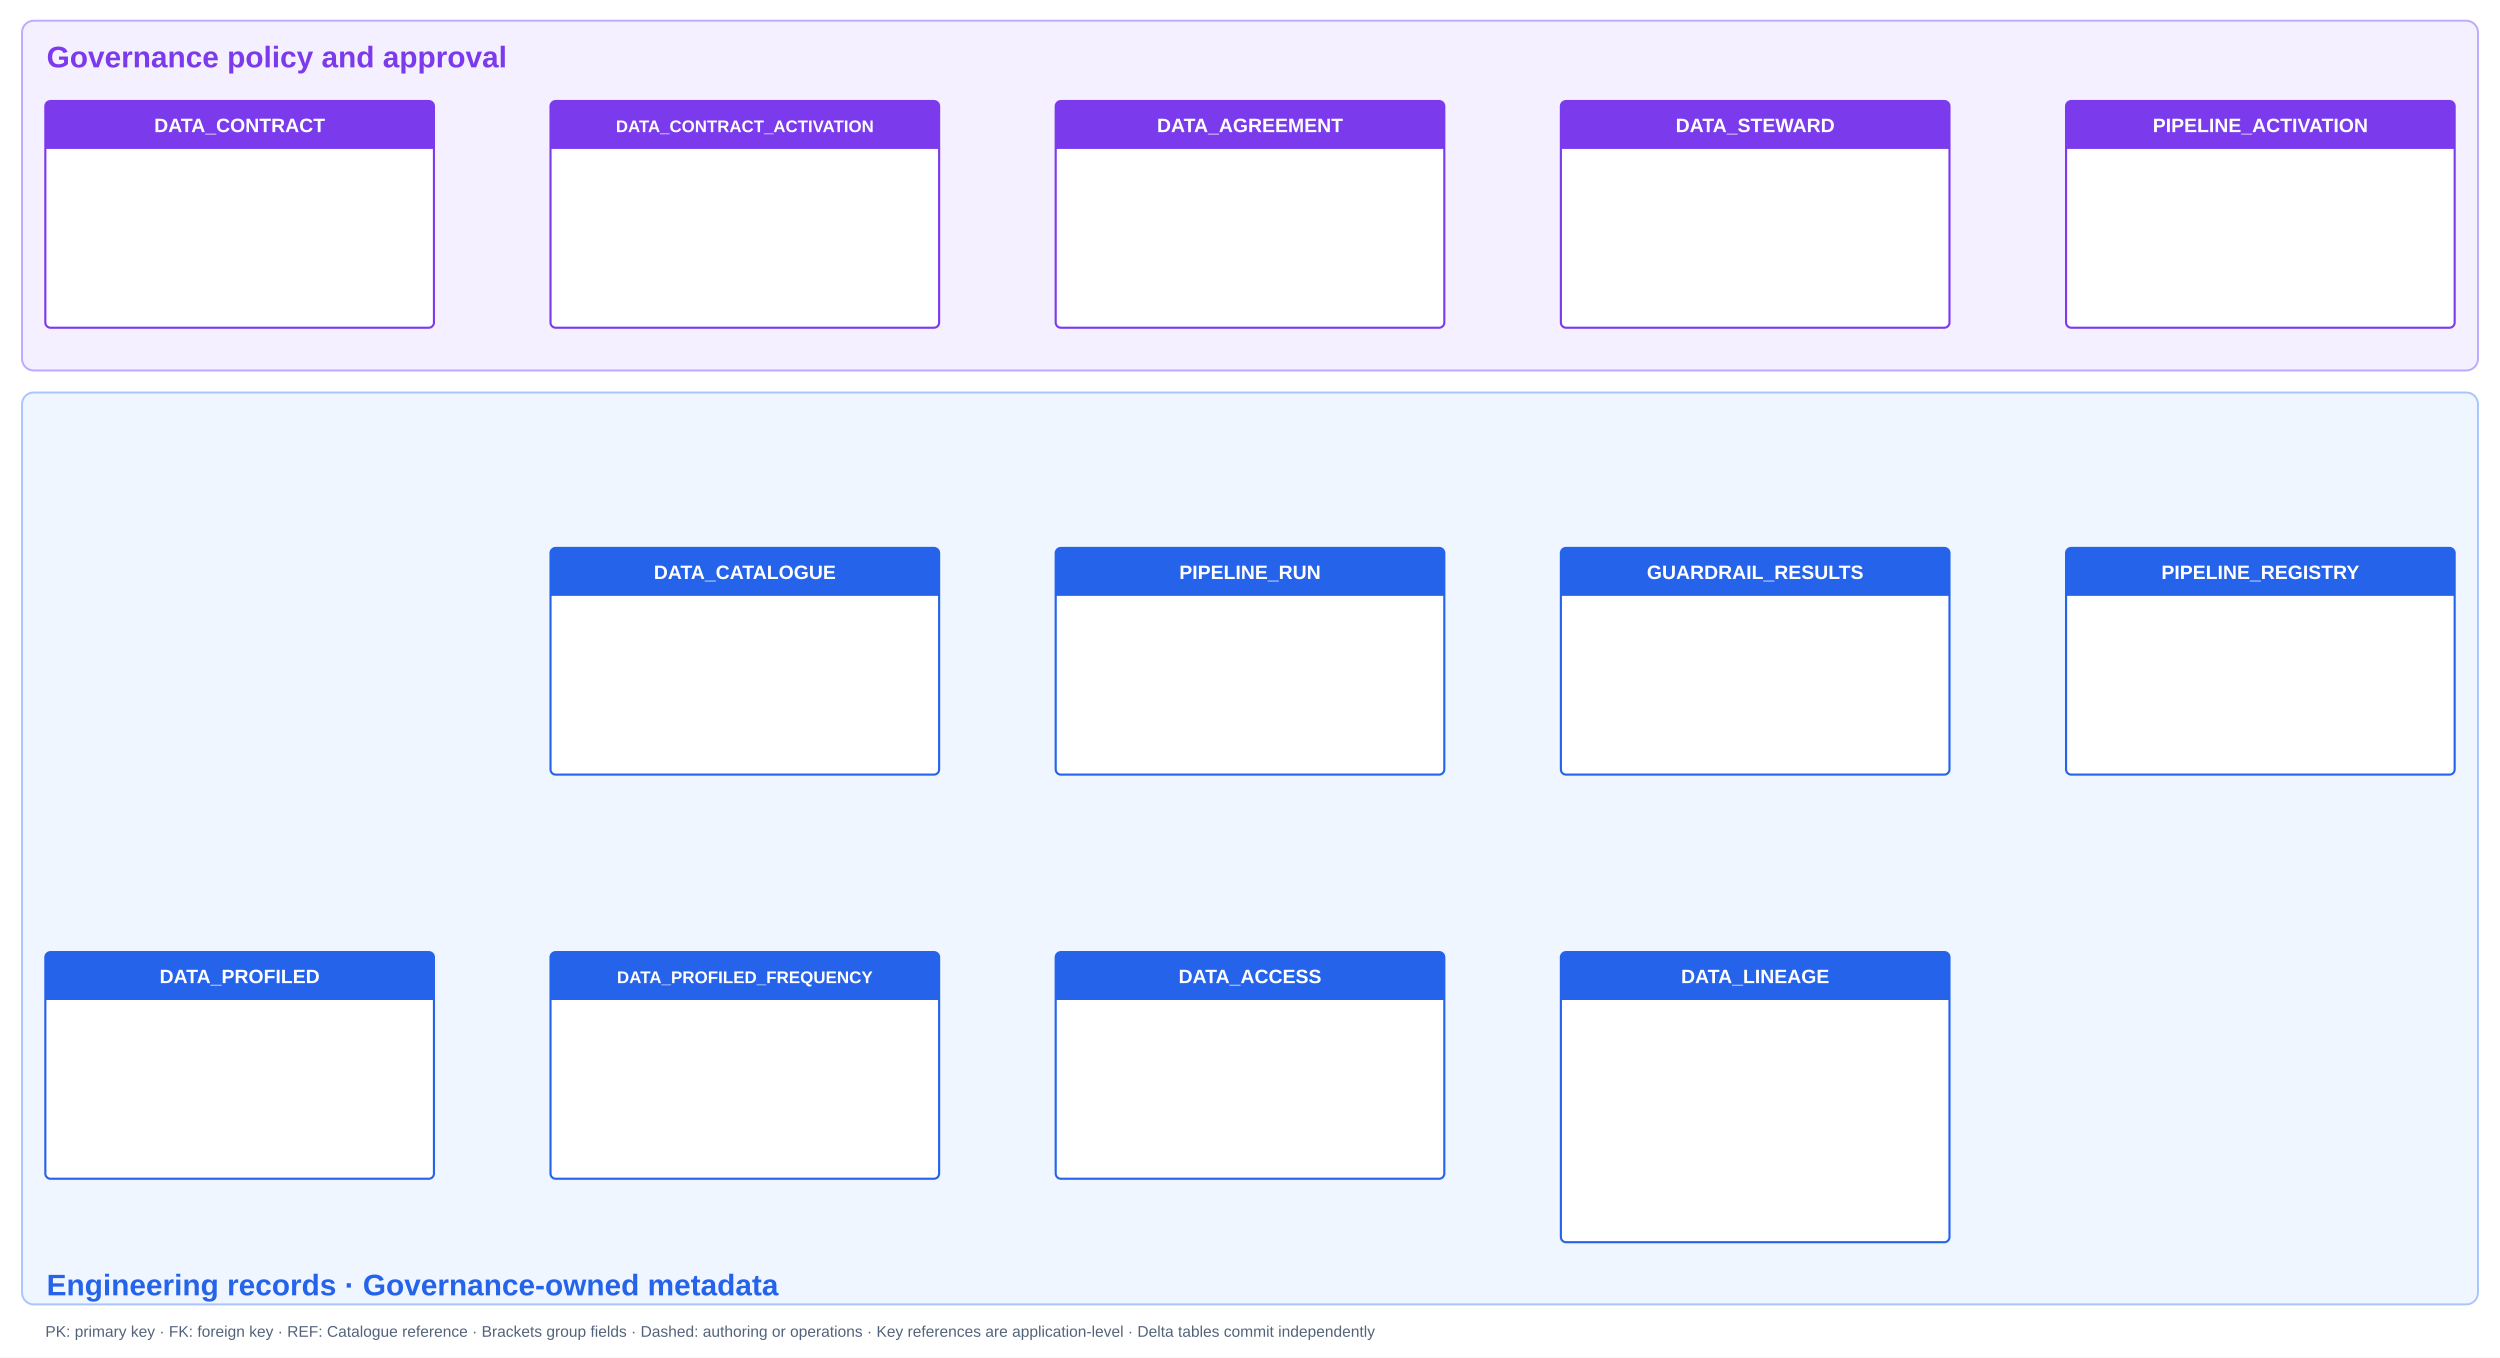
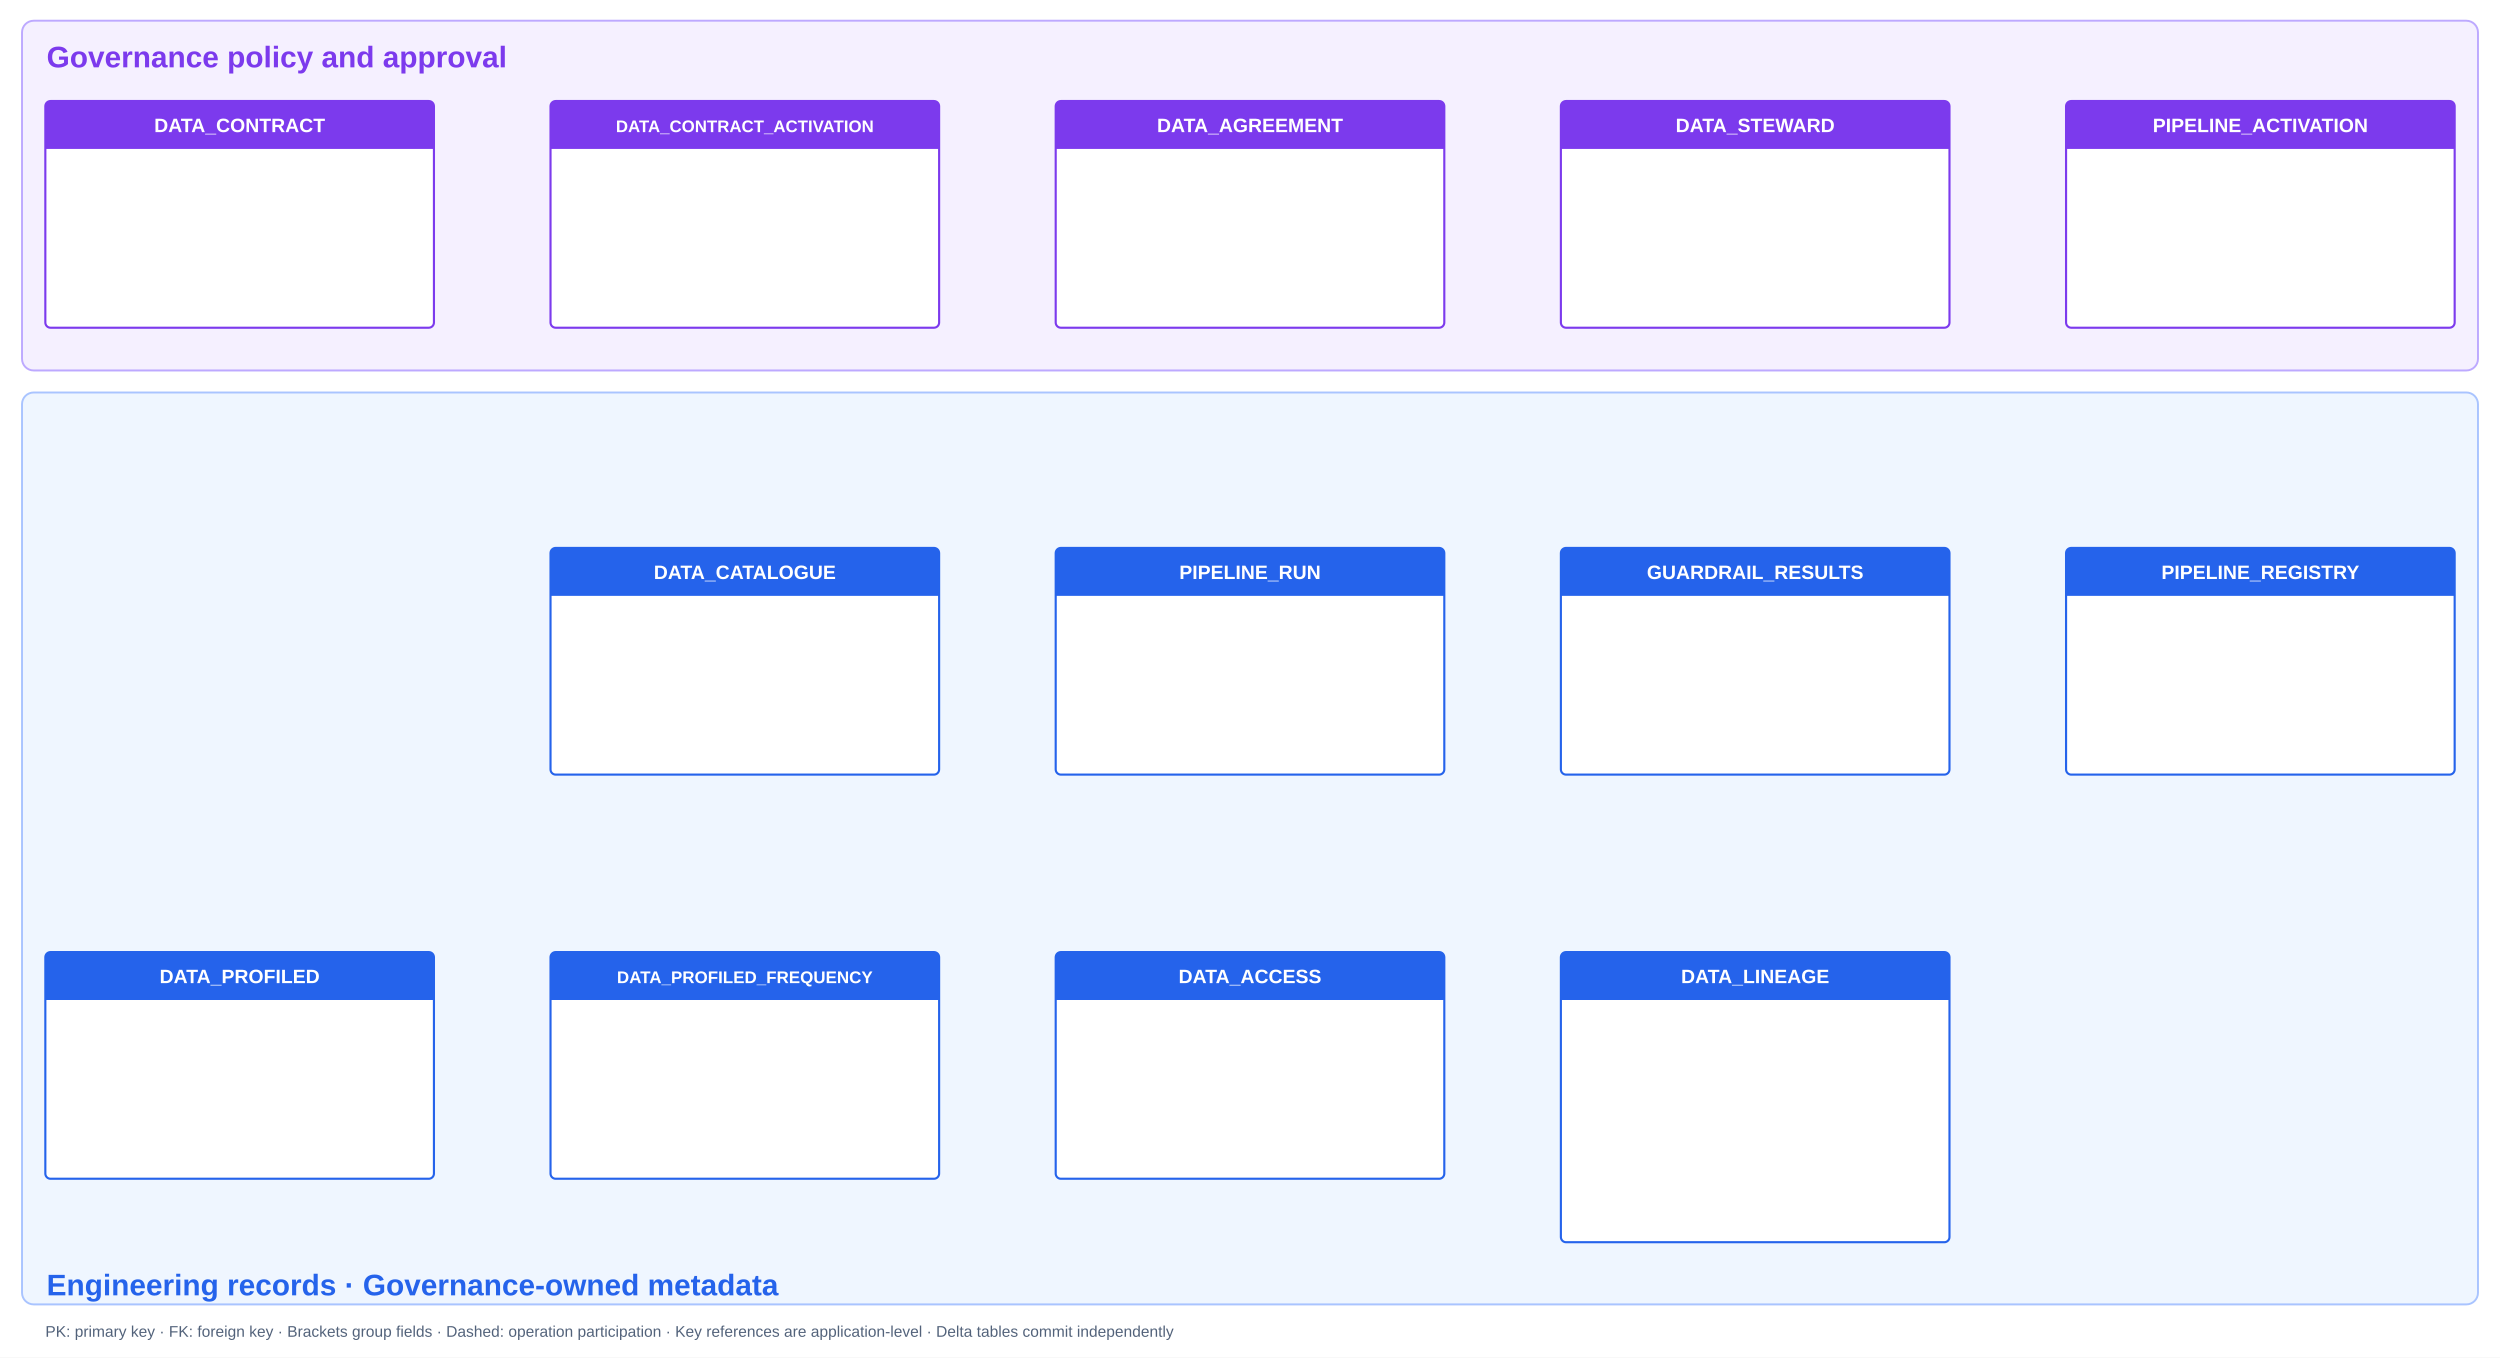
<svg xmlns="http://www.w3.org/2000/svg" xmlns:xlink="http://www.w3.org/1999/xlink" width="1930" height="1048" viewBox="0 0 1930 1048" role="img" aria-label="FabricOps metadata relationship diagram">
  <rect width="1930" height="1048" fill="#FFFFFF" />
  <rect x="17" y="16" width="1896" height="270" rx="9" fill="#F5F0FF" stroke="#BDA9FF" stroke-width="1.5" />
  <rect x="17" y="303" width="1896" height="704" rx="9" fill="#EFF6FF" stroke="#A9C4FF" stroke-width="1.5" />
  <text x="36" y="52" font-size="23" font-family="Segoe UI, Arial, sans-serif" font-weight="700" fill="#7C3AED">Governance policy and approval</text>
  <text x="36" y="1000" font-size="23" font-family="Segoe UI, Arial, sans-serif" font-weight="700" fill="#2563EB">Engineering records · Governance-owned metadata</text>
  <a xlink:href="https://voycepeh.github.io/FabricOps-Starter-Kit/reference/metadata/metadata_data_steward/" target="_blank">
    <rect x="1205" y="78" width="300" height="175" rx="4" fill="white" stroke="#7C3AED" stroke-width="1.65" />
    <path d="M1209 78H1501Q1505 78 1505 82V115H1205V82Q1205 78 1209 78Z" fill="#7C3AED" />
    <text x="1355" y="102" text-anchor="middle" font-size="15" font-weight="700" font-family="Segoe UI, Arial, sans-serif" fill="white">DATA_STEWARD</text>
  </a>
  <a xlink:href="https://voycepeh.github.io/FabricOps-Starter-Kit/reference/metadata/metadata_data_agreement/" target="_blank">
    <rect x="815" y="78" width="300" height="175" rx="4" fill="white" stroke="#7C3AED" stroke-width="1.65" />
    <path d="M819 78H1111Q1115 78 1115 82V115H815V82Q815 78 819 78Z" fill="#7C3AED" />
    <text x="965" y="102" text-anchor="middle" font-size="15" font-weight="700" font-family="Segoe UI, Arial, sans-serif" fill="white">DATA_AGREEMENT</text>
  </a>
  <a xlink:href="https://voycepeh.github.io/FabricOps-Starter-Kit/reference/metadata/metadata_data_contract_activation/" target="_blank">
    <rect x="425" y="78" width="300" height="175" rx="4" fill="white" stroke="#7C3AED" stroke-width="1.65" />
    <path d="M429 78H721Q725 78 725 82V115H425V82Q425 78 429 78Z" fill="#7C3AED" />
    <text x="575" y="102" text-anchor="middle" font-size="13" font-weight="700" font-family="Segoe UI, Arial, sans-serif" fill="white">DATA_CONTRACT_ACTIVATION</text>
  </a>
  <a xlink:href="https://voycepeh.github.io/FabricOps-Starter-Kit/reference/metadata/metadata_data_contract/" target="_blank">
    <rect x="35" y="78" width="300" height="175" rx="4" fill="white" stroke="#7C3AED" stroke-width="1.65" />
    <path d="M39 78H331Q335 78 335 82V115H35V82Q35 78 39 78Z" fill="#7C3AED" />
    <text x="185" y="102" text-anchor="middle" font-size="15" font-weight="700" font-family="Segoe UI, Arial, sans-serif" fill="white">DATA_CONTRACT</text>
  </a>
  <a xlink:href="https://voycepeh.github.io/FabricOps-Starter-Kit/reference/metadata/metadata_guardrail_results/" target="_blank">
    <rect x="1205" y="423" width="300" height="175" rx="4" fill="white" stroke="#2563EB" stroke-width="1.65" />
    <path d="M1209 423H1501Q1505 423 1505 427V460H1205V427Q1205 423 1209 423Z" fill="#2563EB" />
    <text x="1355" y="447" text-anchor="middle" font-size="15" font-weight="700" font-family="Segoe UI, Arial, sans-serif" fill="white">GUARDRAIL_RESULTS</text>
  </a>
  <a xlink:href="https://voycepeh.github.io/FabricOps-Starter-Kit/reference/metadata/metadata_pipeline_run/" target="_blank">
    <rect x="815" y="423" width="300" height="175" rx="4" fill="white" stroke="#2563EB" stroke-width="1.65" />
    <path d="M819 423H1111Q1115 423 1115 427V460H815V427Q815 423 819 423Z" fill="#2563EB" />
    <text x="965" y="447" text-anchor="middle" font-size="15" font-weight="700" font-family="Segoe UI, Arial, sans-serif" fill="white">PIPELINE_RUN</text>
  </a>
  <a xlink:href="https://voycepeh.github.io/FabricOps-Starter-Kit/reference/metadata/metadata_data_catalogue/" target="_blank">
    <rect x="425" y="423" width="300" height="175" rx="4" fill="white" stroke="#2563EB" stroke-width="1.65" />
    <path d="M429 423H721Q725 423 725 427V460H425V427Q425 423 429 423Z" fill="#2563EB" />
    <text x="575" y="447" text-anchor="middle" font-size="15" font-weight="700" font-family="Segoe UI, Arial, sans-serif" fill="white">DATA_CATALOGUE</text>
  </a>
  <a xlink:href="https://voycepeh.github.io/FabricOps-Starter-Kit/reference/metadata/metadata_data_profiled_frequency/" target="_blank">
    <rect x="425" y="735" width="300" height="175" rx="4" fill="white" stroke="#2563EB" stroke-width="1.65" />
    <path d="M429 735H721Q725 735 725 739V772H425V739Q425 735 429 735Z" fill="#2563EB" />
    <text x="575" y="759" text-anchor="middle" font-size="13.1" font-weight="700" font-family="Segoe UI, Arial, sans-serif" fill="white">DATA_PROFILED_FREQUENCY</text>
  </a>
  <a xlink:href="https://voycepeh.github.io/FabricOps-Starter-Kit/reference/metadata/metadata_data_profiled/" target="_blank">
    <rect x="35" y="735" width="300" height="175" rx="4" fill="white" stroke="#2563EB" stroke-width="1.65" />
    <path d="M39 735H331Q335 735 335 739V772H35V739Q35 735 39 735Z" fill="#2563EB" />
    <text x="185" y="759" text-anchor="middle" font-size="15" font-weight="700" font-family="Segoe UI, Arial, sans-serif" fill="white">DATA_PROFILED</text>
  </a>
  <a xlink:href="https://voycepeh.github.io/FabricOps-Starter-Kit/reference/metadata/metadata_data_access/" target="_blank">
    <rect x="815" y="735" width="300" height="175" rx="4" fill="white" stroke="#2563EB" stroke-width="1.65" />
    <path d="M819 735H1111Q1115 735 1115 739V772H815V739Q815 735 819 735Z" fill="#2563EB" />
    <text x="965" y="759" text-anchor="middle" font-size="15" font-weight="700" font-family="Segoe UI, Arial, sans-serif" fill="white">DATA_ACCESS</text>
  </a>
  <a xlink:href="https://voycepeh.github.io/FabricOps-Starter-Kit/reference/metadata/metadata_pipeline_activation/" target="_blank">
    <rect x="1595" y="78" width="300" height="175" rx="4" fill="white" stroke="#7C3AED" stroke-width="1.65" />
    <path d="M1599 78H1891Q1895 78 1895 82V115H1595V82Q1595 78 1599 78Z" fill="#7C3AED" />
    <text x="1745" y="102" text-anchor="middle" font-size="15" font-weight="700" font-family="Segoe UI, Arial, sans-serif" fill="white">PIPELINE_ACTIVATION</text>
  </a>
  <a xlink:href="https://voycepeh.github.io/FabricOps-Starter-Kit/reference/metadata/metadata_pipeline_registry/" target="_blank">
    <rect x="1595" y="423" width="300" height="175" rx="4" fill="white" stroke="#2563EB" stroke-width="1.65" />
    <path d="M1599 423H1891Q1895 423 1895 427V460H1595V427Q1595 423 1599 423Z" fill="#2563EB" />
    <text x="1745" y="447" text-anchor="middle" font-size="15" font-weight="700" font-family="Segoe UI, Arial, sans-serif" fill="white">PIPELINE_REGISTRY</text>
  </a>
  <a xlink:href="https://voycepeh.github.io/FabricOps-Starter-Kit/reference/metadata/metadata_data_lineage/" target="_blank">
    <rect x="1205" y="735" width="300" height="224" rx="4" fill="white" stroke="#2563EB" stroke-width="1.65" />
    <path d="M1209 735H1501Q1505 735 1505 739V772H1205V739Q1205 735 1209 735Z" fill="#2563EB" />
    <text x="1355" y="759" text-anchor="middle" font-size="15" font-weight="700" font-family="Segoe UI, Arial, sans-serif" fill="white">DATA_LINEAGE</text>
  </a>
-   <text x="35" y="1032" font-size="12" font-family="Segoe UI, Arial, sans-serif" fill="#52627A">PK: primary key · FK: foreign key · REF: Catalogue reference · Brackets group fields · Dashed: authoring or operations · Key references are application-level · Delta tables commit independently</text>
+   <text x="35" y="1032" font-size="12" font-family="Segoe UI, Arial, sans-serif" fill="#52627A">PK: primary key · FK: foreign key · Brackets group fields · Dashed: operation participation · Key references are application-level · Delta tables commit independently</text>
</svg>
